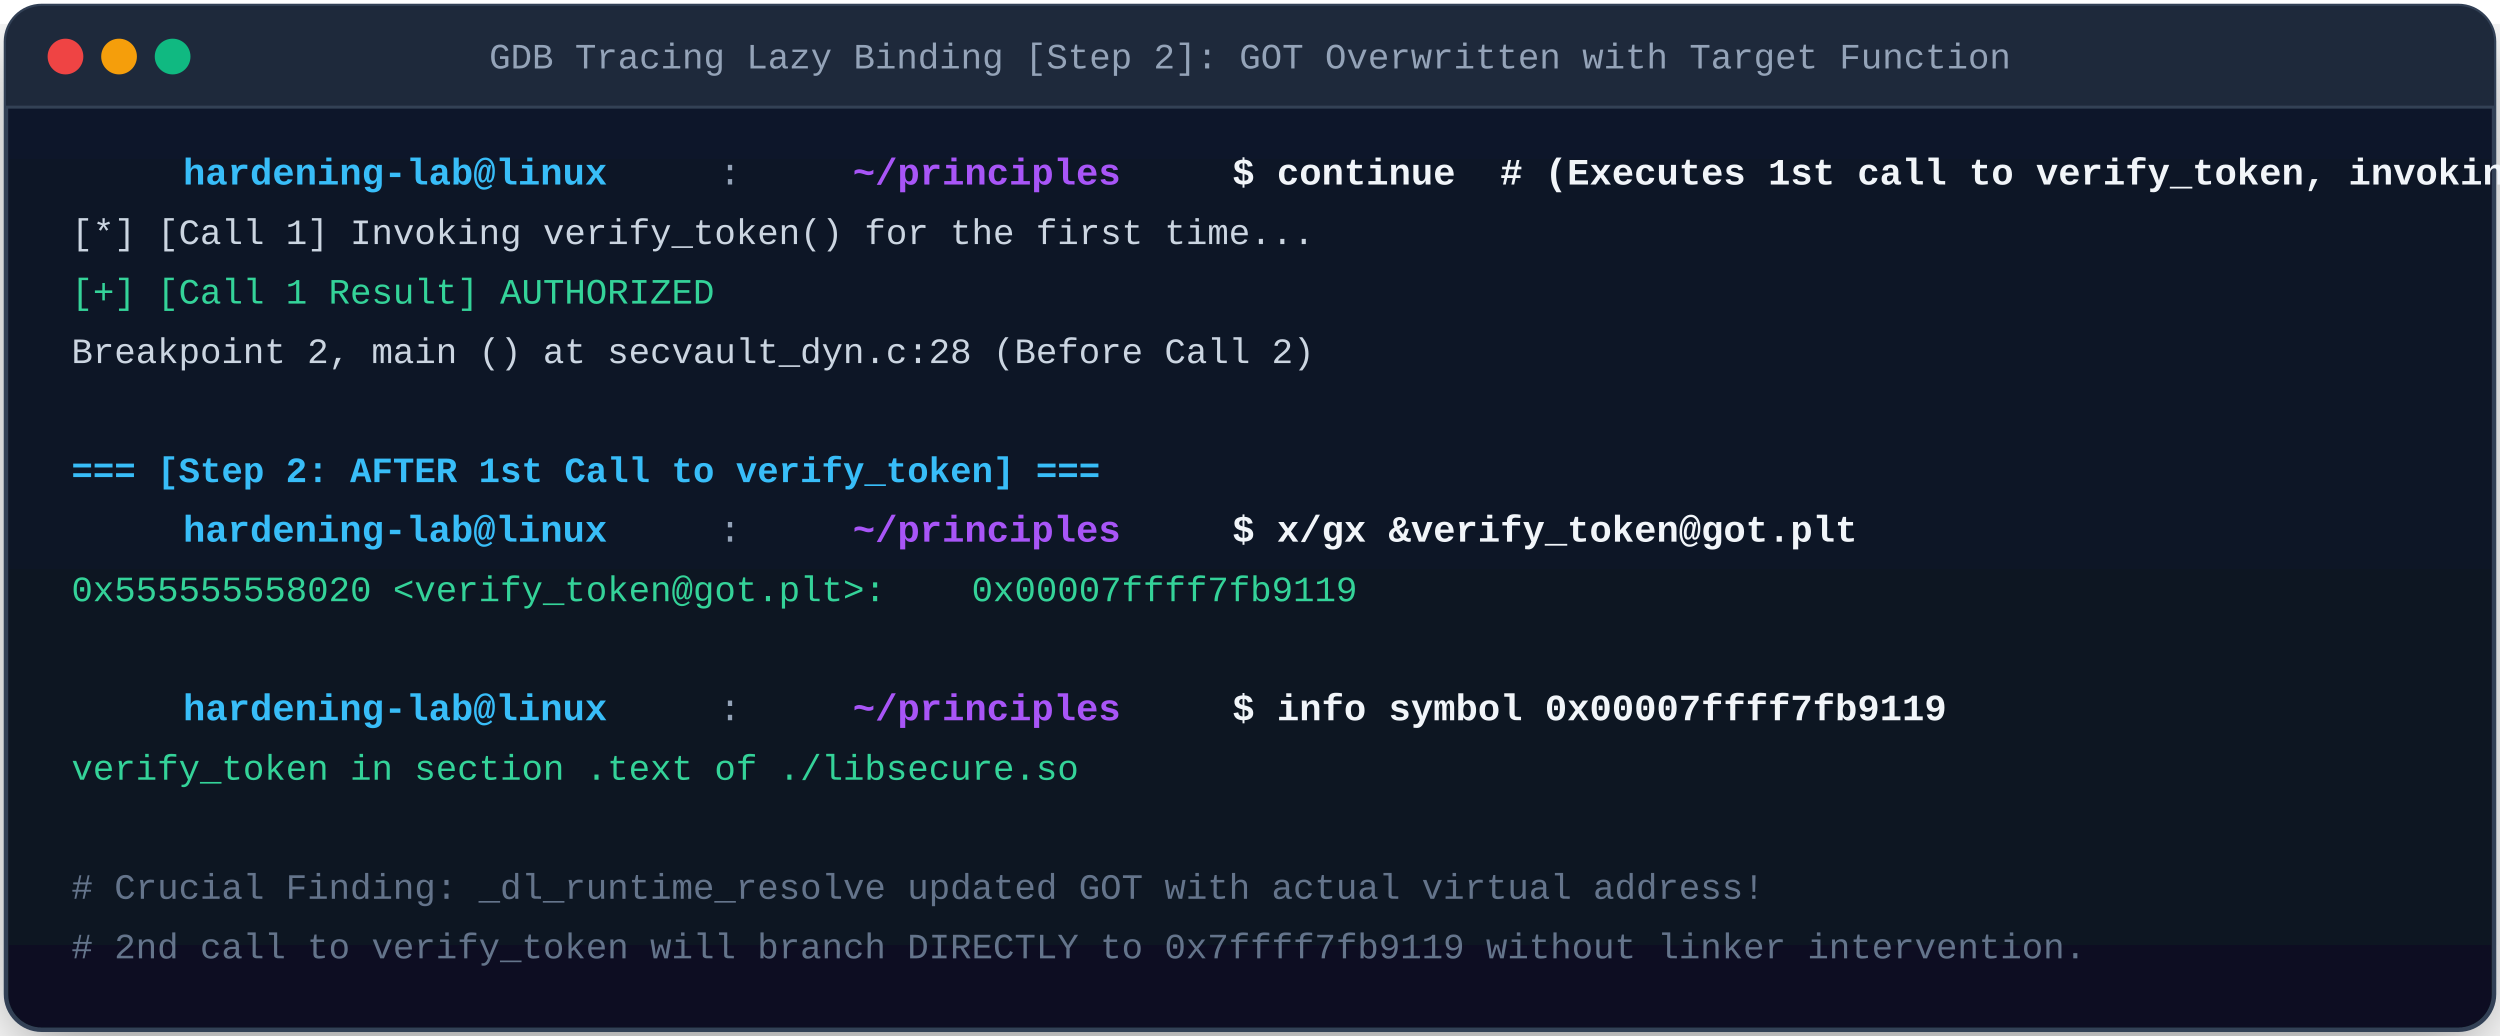
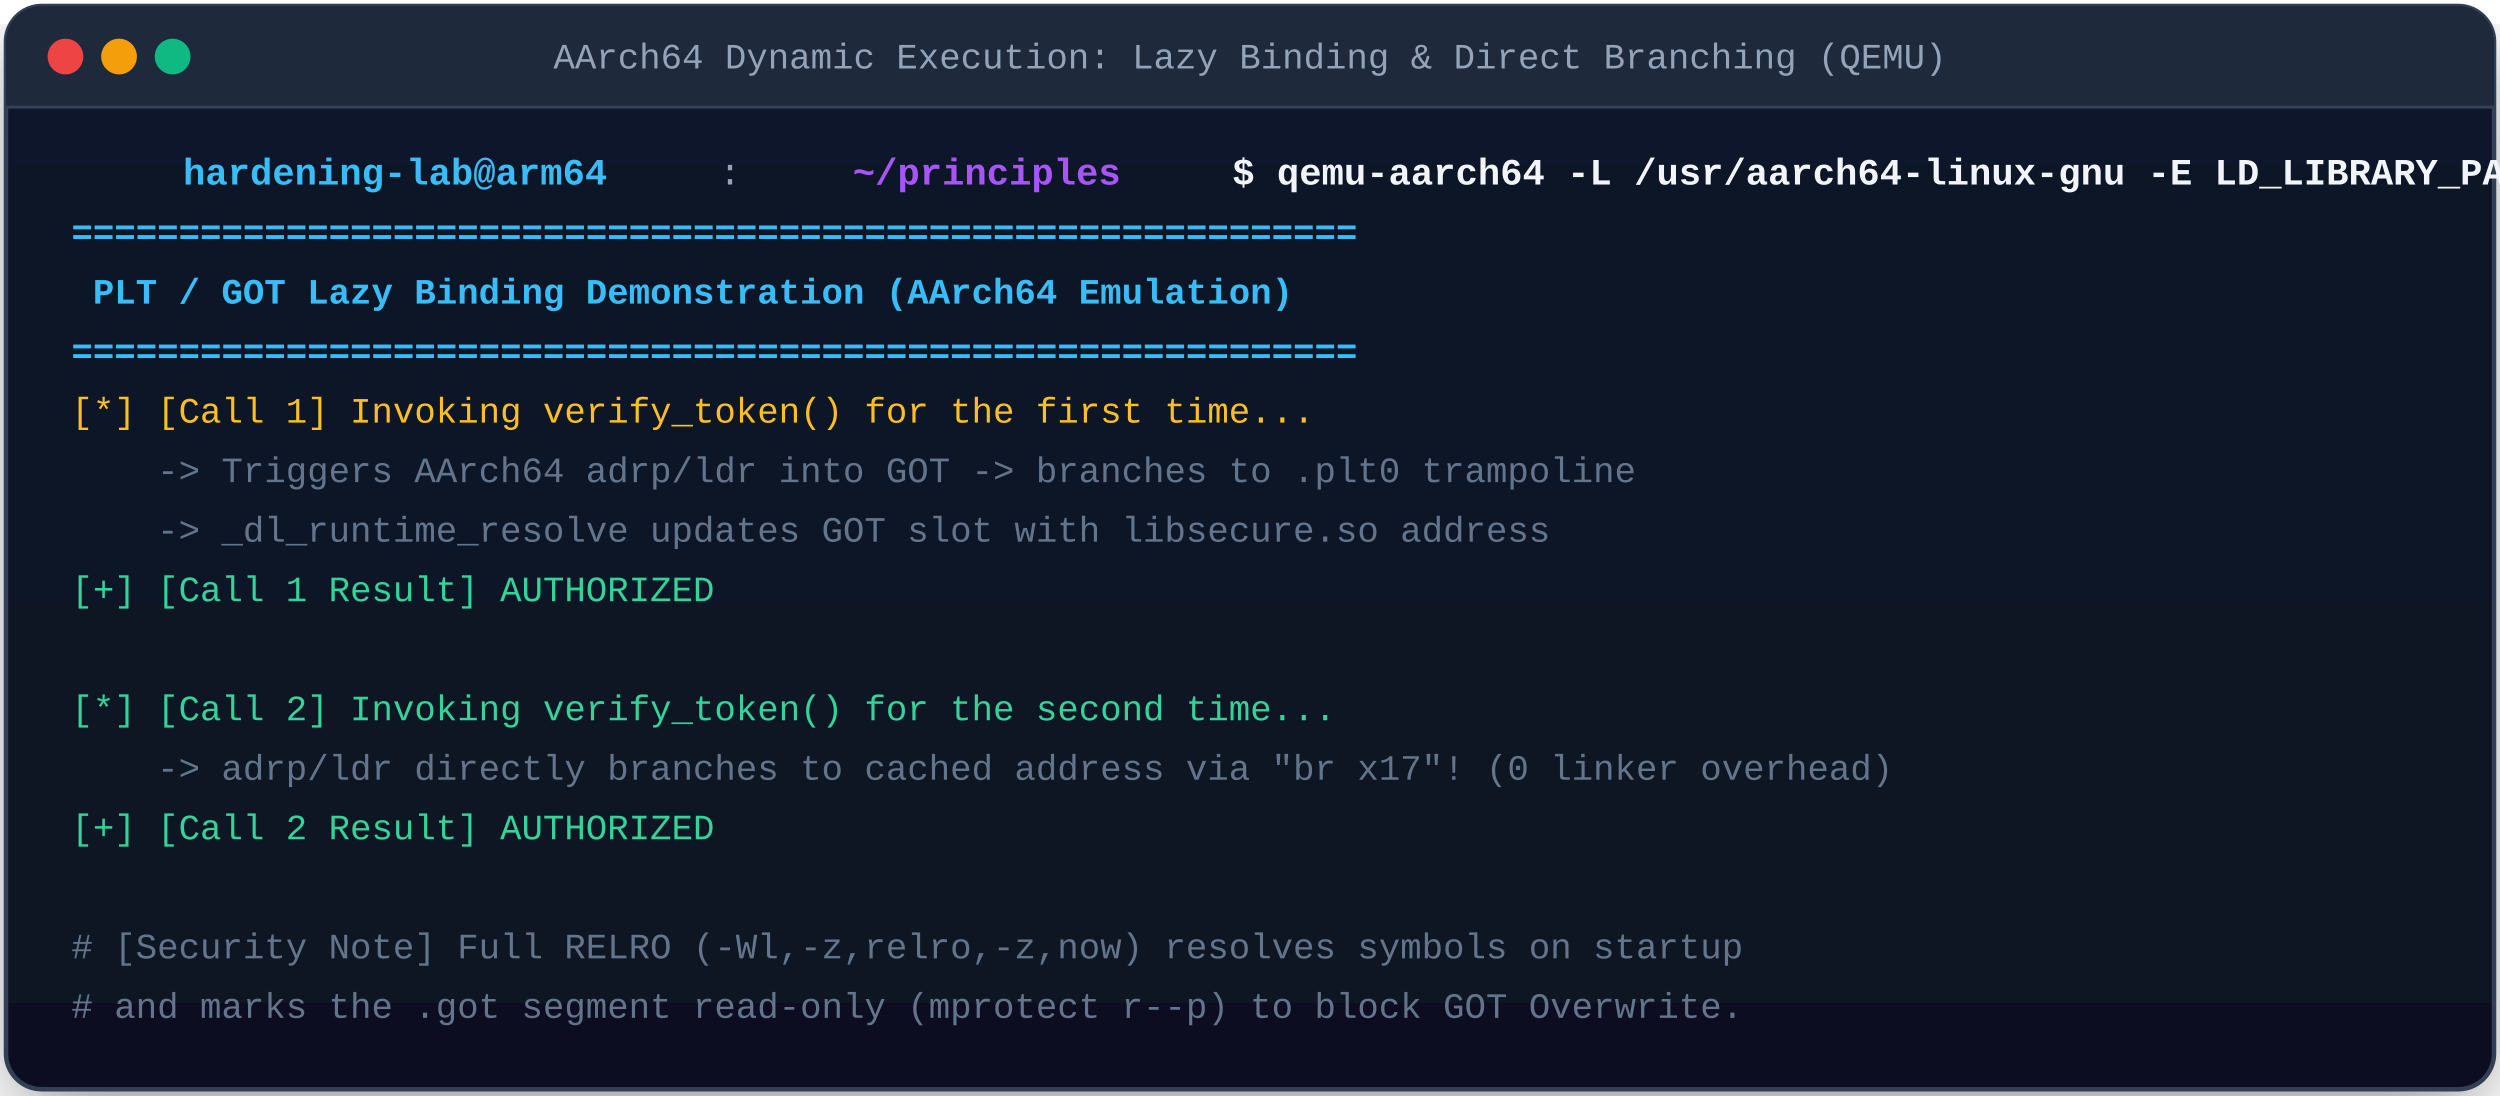
- <svg xmlns="http://www.w3.org/2000/svg" viewBox="0 0 840 348" width="100%" height="348" style="background: transparent; font-family: ui-monospace, SFMono-Regular, Menlo, Monaco, Consolas, 'Liberation Mono', monospace;">
+ <svg xmlns="http://www.w3.org/2000/svg" viewBox="0 0 840 368" width="100%" height="368" style="background: transparent; font-family: ui-monospace, SFMono-Regular, Menlo, Monaco, Consolas, 'Liberation Mono', monospace;">
  <defs>
    <linearGradient id="termGrad" x1="0%" y1="0%" x2="0%" y2="100%">
      <stop offset="0%" stop-color="#0f172a" />
      <stop offset="100%" stop-color="#0b1120" />
    </linearGradient>
    <filter id="shadow" x="-4%" y="-4%" width="108%" height="108%" filterUnits="userSpaceOnUse">
      <feDropShadow dx="0" dy="8" stdDeviation="16" flood-color="#000000" flood-opacity="0.5" />
    </filter>
  </defs>
-   <rect x="2" y="2" width="836" height="344" rx="12" fill="url(#termGrad)" stroke="#334155" stroke-width="1.5" filter="url(#shadow)" />
+   <rect x="2" y="2" width="836" height="364" rx="12" fill="url(#termGrad)" stroke="#334155" stroke-width="1.5" filter="url(#shadow)" />
  <path d="M 2 14 C 2 7.37 7.37 2 14 2 L 826 2 C 832.63 2 838 7.37 838 14 L 838 36 L 2 36 Z" fill="#1e293b" />
  <line x1="2" y1="36" x2="838" y2="36" stroke="#334155" stroke-width="1" />
  <circle cx="22" cy="19" r="6" fill="#ef4444" />
  <circle cx="40" cy="19" r="6" fill="#f59e0b" />
  <circle cx="58" cy="19" r="6" fill="#10b981" />
-   <text x="420.0" y="23" text-anchor="middle" fill="#94a3b8" font-size="12" font-weight="500">GDB Tracing Lazy Binding [Step 2]: GOT Overwritten with Target Function</text>
+   <text x="420.0" y="23" text-anchor="middle" fill="#94a3b8" font-size="12" font-weight="500">AArch64 Dynamic Execution: Lazy Binding &amp; Direct Branching (QEMU)</text>
  <text x="24" y="62" font-size="12.5" xml:space="preserve">
-     <tspan fill="#38bdf8" font-weight="bold">hardening-lab@linux</tspan>
+     <tspan fill="#38bdf8" font-weight="bold">hardening-lab@arm64</tspan>
    <tspan fill="#94a3b8">:</tspan>
    <tspan fill="#a855f7" font-weight="bold">~/principles</tspan>
-     <tspan fill="#f1f5f9" font-weight="bold">$ continue  # (Executes 1st call to verify_token, invoking dynamic linker)</tspan>
+     <tspan fill="#f1f5f9" font-weight="bold">$ qemu-aarch64 -L /usr/aarch64-linux-gnu -E LD_LIBRARY_PATH=. ./secvault_dyn</tspan>
  </text>
-   <text x="24" y="82" fill="#cbd5e1" font-size="12" xml:space="preserve">[*] [Call 1] Invoking verify_token() for the first time...</text>
-   <text x="24" y="102" fill="#34d399" font-size="12" xml:space="preserve">[+] [Call 1 Result] AUTHORIZED</text>
-   <text x="24" y="122" fill="#cbd5e1" font-size="12" xml:space="preserve">Breakpoint 2, main () at secvault_dyn.c:28 (Before Call 2)</text>
-   <text x="24" y="162" fill="#38bdf8" font-size="12" font-weight="bold" xml:space="preserve">=== [Step 2: AFTER 1st Call to verify_token] ===</text>
-   <text x="24" y="182" font-size="12.5" xml:space="preserve">
-     <tspan fill="#38bdf8" font-weight="bold">hardening-lab@linux</tspan>
-     <tspan fill="#94a3b8">:</tspan>
-     <tspan fill="#a855f7" font-weight="bold">~/principles</tspan>
-     <tspan fill="#f1f5f9" font-weight="bold">$ x/gx &amp;verify_token@got.plt</tspan>
-   </text>
-   <text x="24" y="202" fill="#34d399" font-size="12" xml:space="preserve">0x555555558020 &lt;verify_token@got.plt&gt;:    0x00007ffff7fb9119</text>
-   <text x="24" y="242" font-size="12.5" xml:space="preserve">
-     <tspan fill="#38bdf8" font-weight="bold">hardening-lab@linux</tspan>
-     <tspan fill="#94a3b8">:</tspan>
-     <tspan fill="#a855f7" font-weight="bold">~/principles</tspan>
-     <tspan fill="#f1f5f9" font-weight="bold">$ info symbol 0x00007ffff7fb9119</tspan>
-   </text>
-   <text x="24" y="262" fill="#34d399" font-size="12" xml:space="preserve">verify_token in section .text of ./libsecure.so</text>
-   <text x="24" y="302" fill="#64748b" font-size="12" xml:space="preserve"># Crucial Finding: _dl_runtime_resolve updated GOT with actual virtual address!</text>
-   <text x="24" y="322" fill="#64748b" font-size="12" xml:space="preserve"># 2nd call to verify_token will branch DIRECTLY to 0x7ffff7fb9119 without linker intervention.</text>
+   <text x="24" y="82" fill="#38bdf8" font-size="12" font-weight="bold" xml:space="preserve">============================================================</text>
+   <text x="24" y="102" fill="#38bdf8" font-size="12" font-weight="bold" xml:space="preserve"> PLT / GOT Lazy Binding Demonstration (AArch64 Emulation)</text>
+   <text x="24" y="122" fill="#38bdf8" font-size="12" font-weight="bold" xml:space="preserve">============================================================</text>
+   <text x="24" y="142" fill="#fbbf24" font-size="12" xml:space="preserve">[*] [Call 1] Invoking verify_token() for the first time...</text>
+   <text x="24" y="162" fill="#64748b" font-size="12" xml:space="preserve">    -&gt; Triggers AArch64 adrp/ldr into GOT -&gt; branches to .plt0 trampoline</text>
+   <text x="24" y="182" fill="#64748b" font-size="12" xml:space="preserve">    -&gt; _dl_runtime_resolve updates GOT slot with libsecure.so address</text>
+   <text x="24" y="202" fill="#34d399" font-size="12" xml:space="preserve">[+] [Call 1 Result] AUTHORIZED</text>
+   <text x="24" y="242" fill="#34d399" font-size="12" xml:space="preserve">[*] [Call 2] Invoking verify_token() for the second time...</text>
+   <text x="24" y="262" fill="#64748b" font-size="12" xml:space="preserve">    -&gt; adrp/ldr directly branches to cached address via "br x17"! (0 linker overhead)</text>
+   <text x="24" y="282" fill="#34d399" font-size="12" xml:space="preserve">[+] [Call 2 Result] AUTHORIZED</text>
+   <text x="24" y="322" fill="#64748b" font-size="12" xml:space="preserve"># [Security Note] Full RELRO (-Wl,-z,relro,-z,now) resolves symbols on startup</text>
+   <text x="24" y="342" fill="#64748b" font-size="12" xml:space="preserve"># and marks the .got segment read-only (mprotect r--p) to block GOT Overwrite.</text>
</svg>
